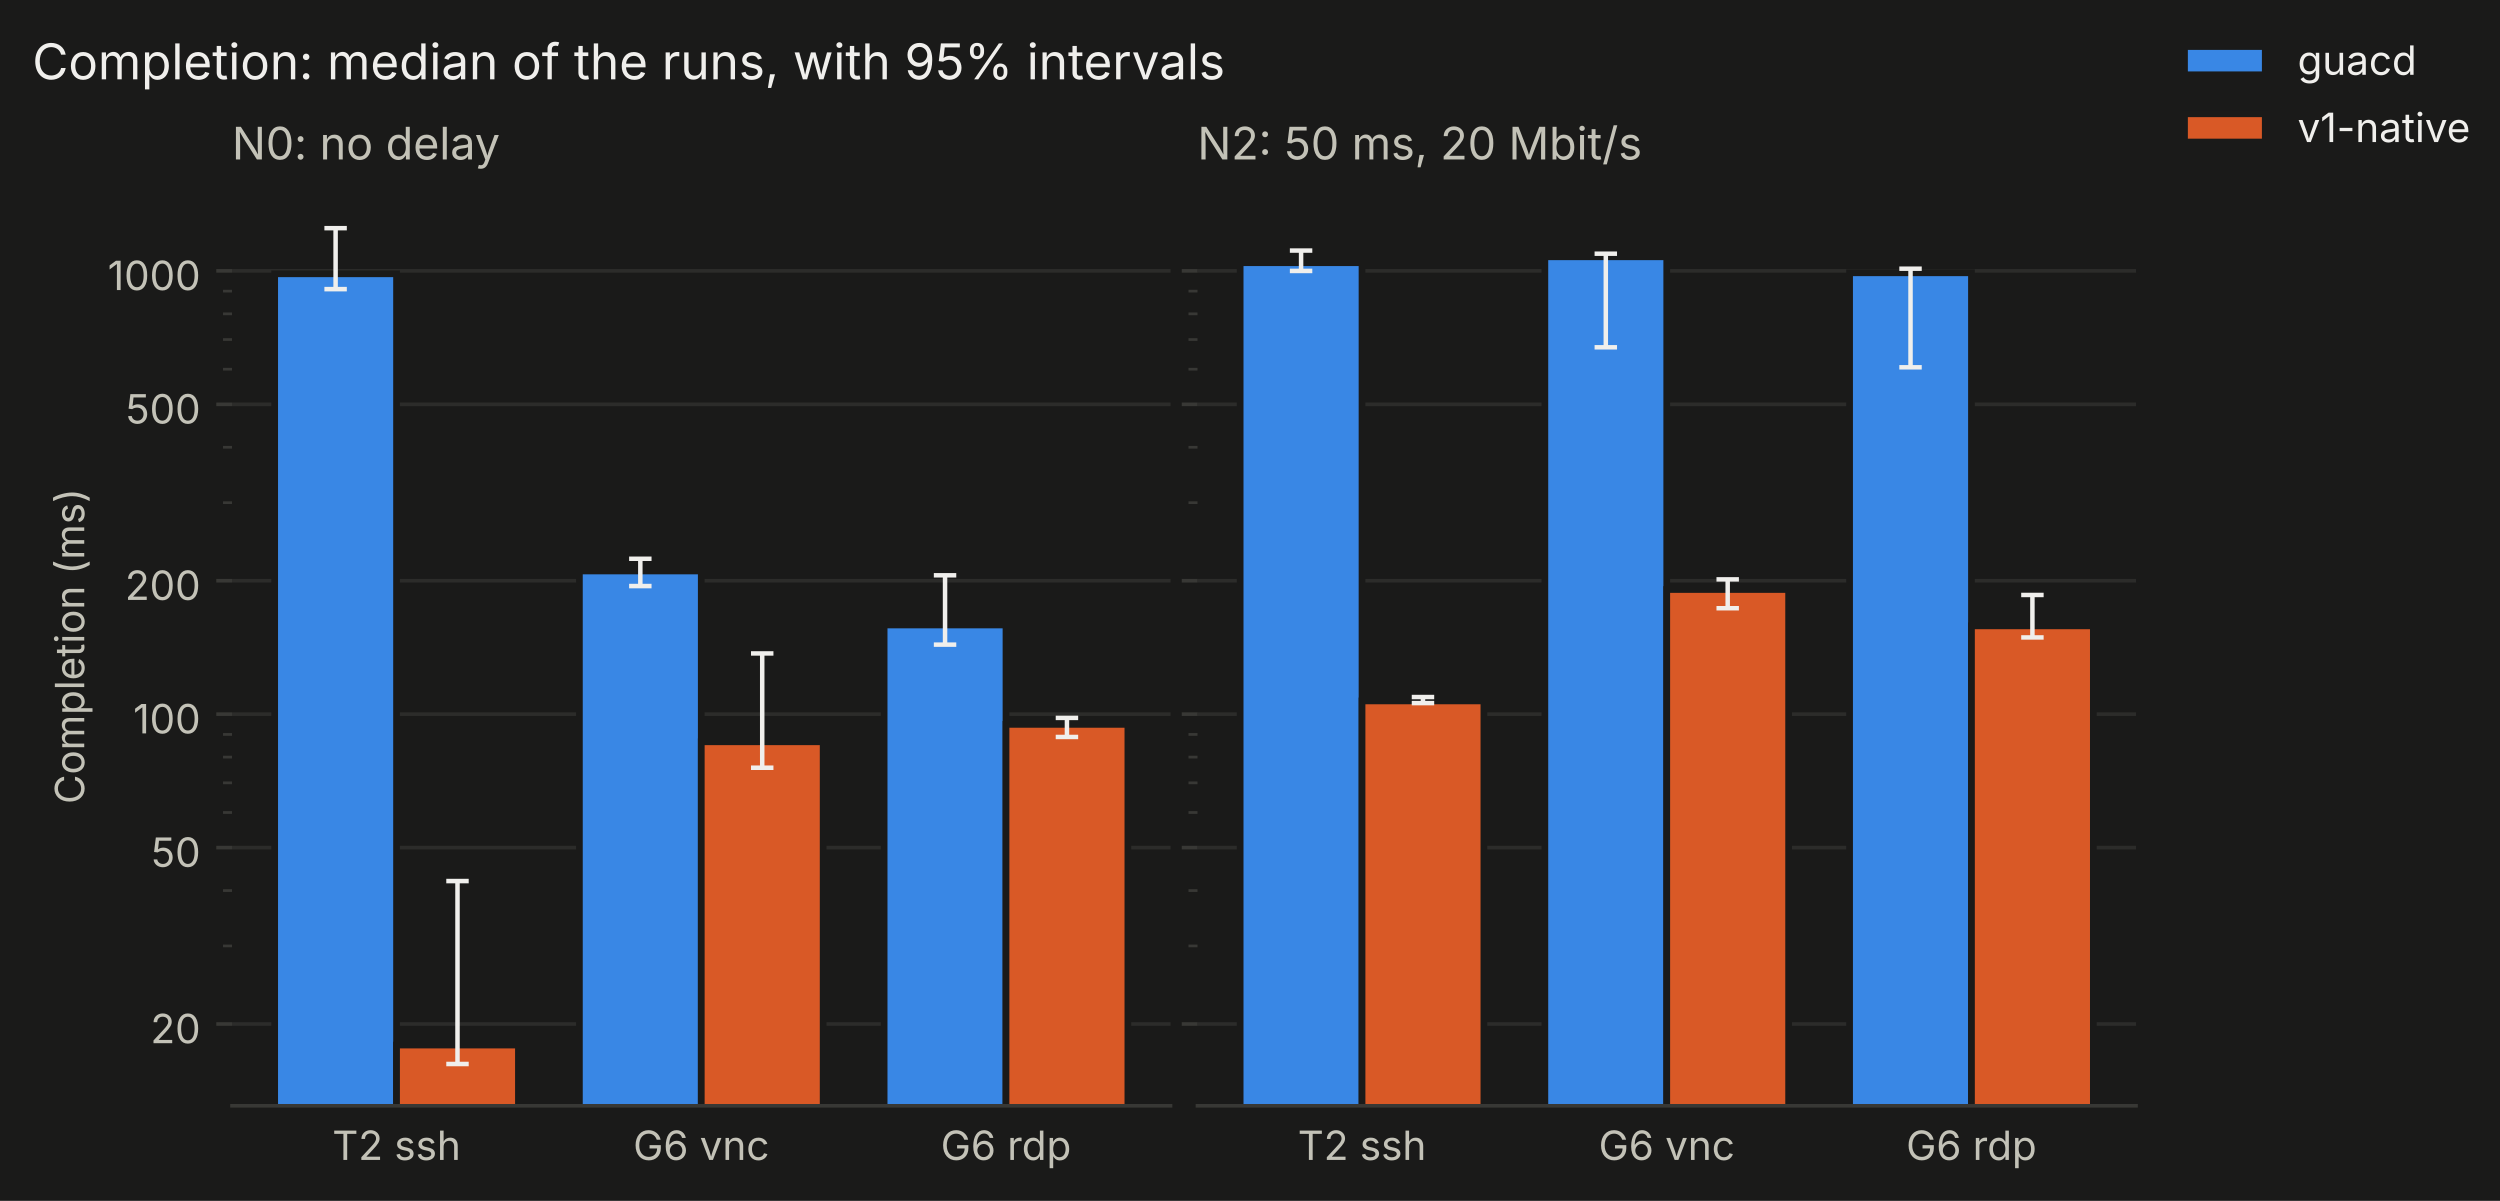
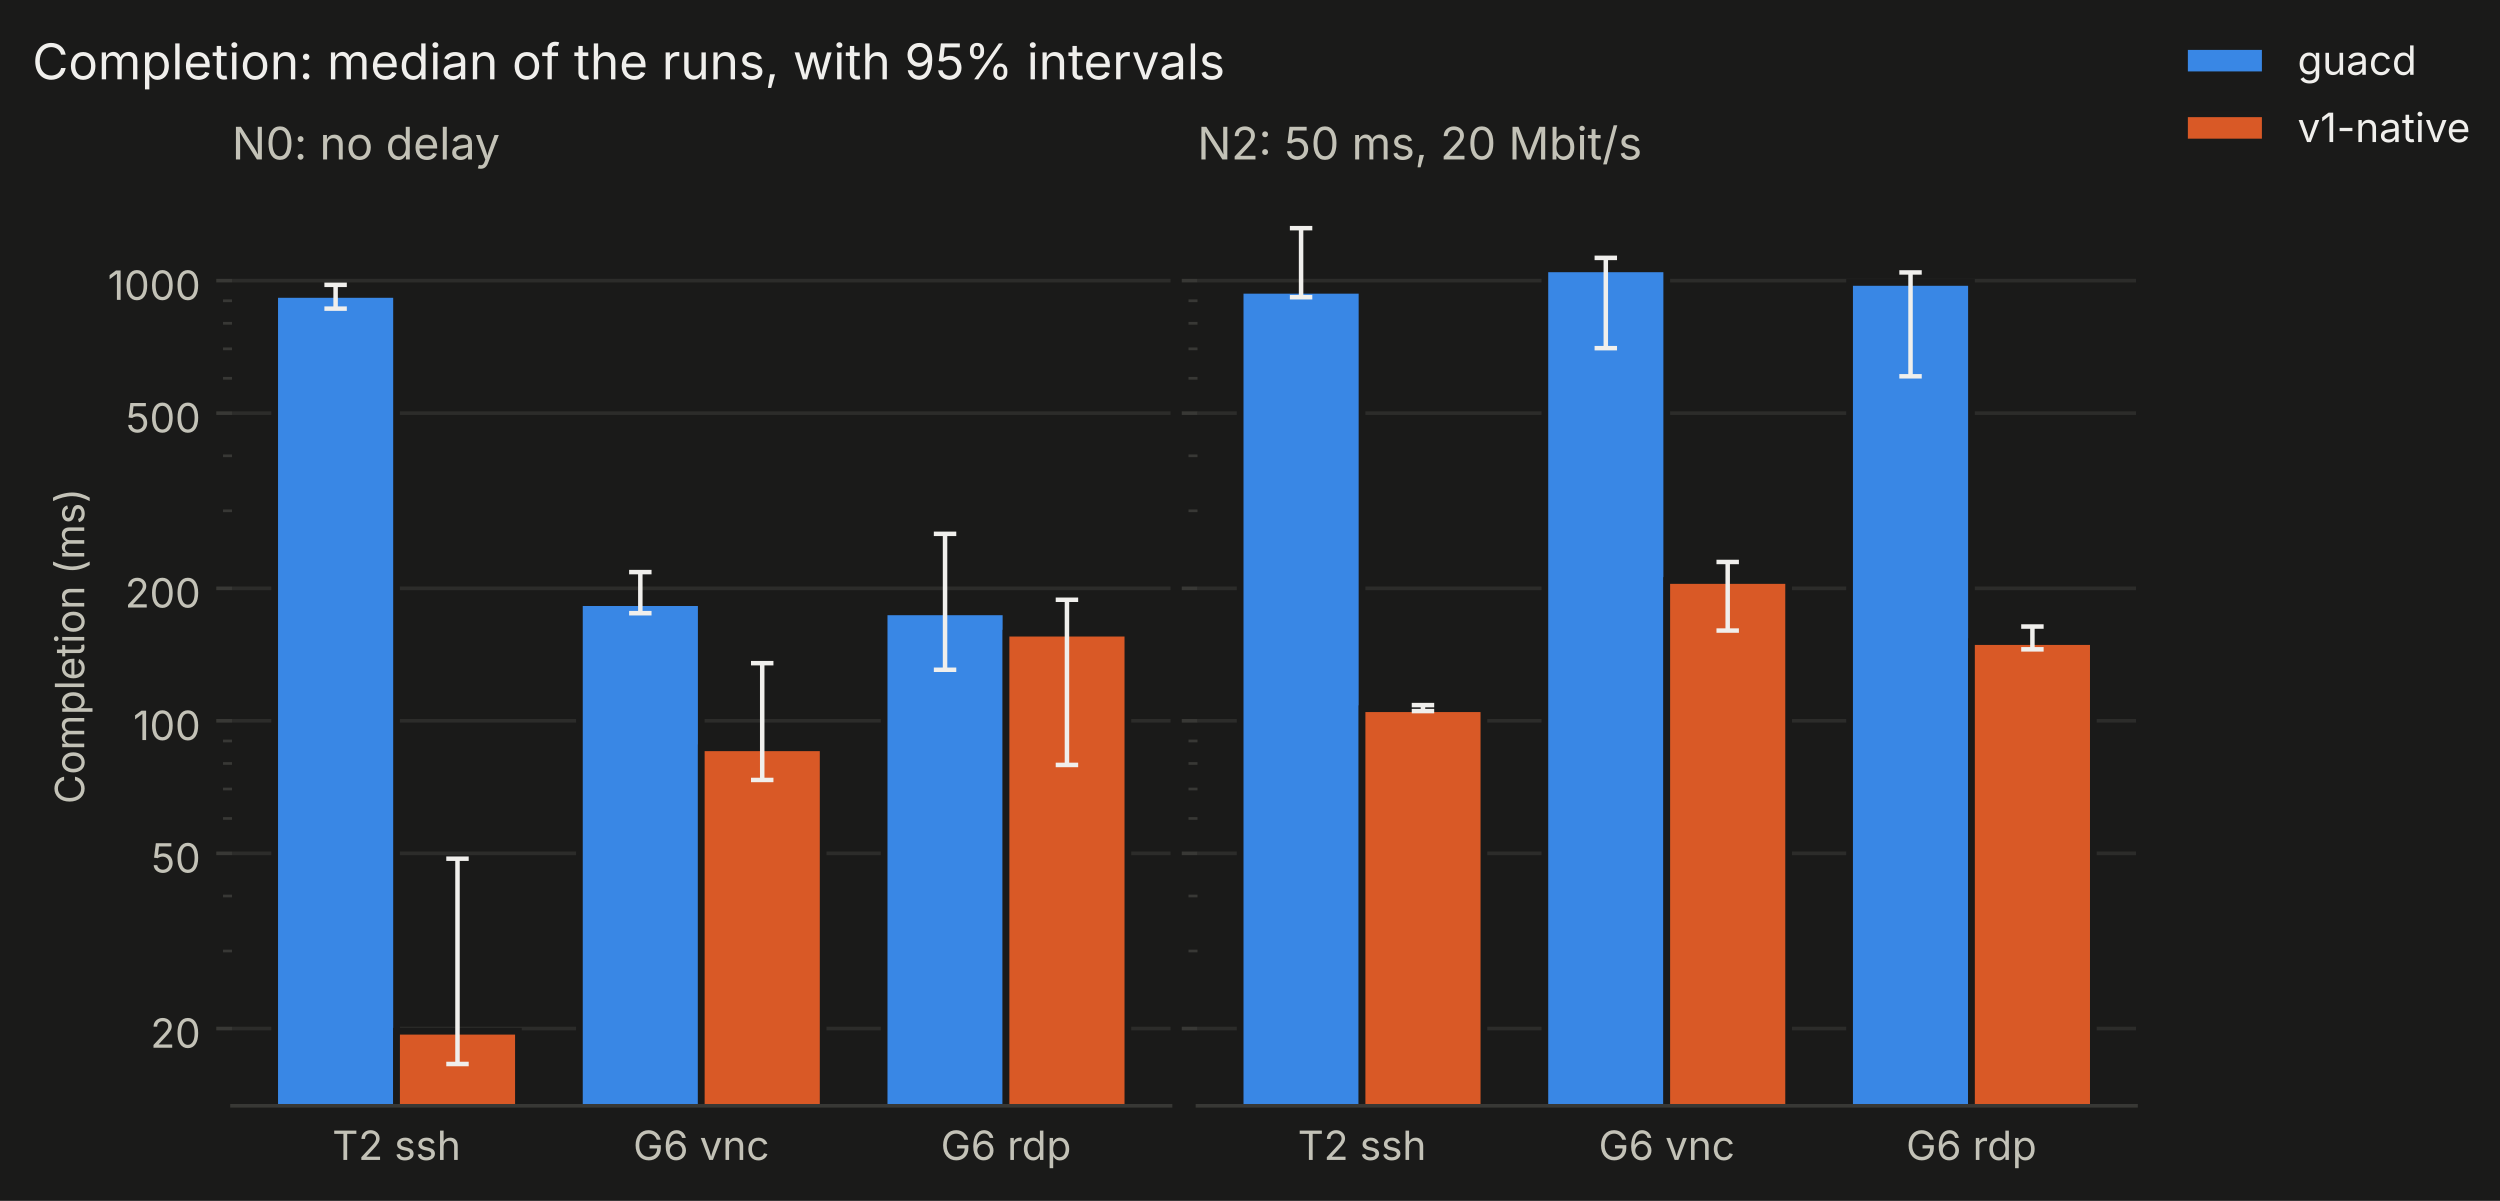
<svg xmlns="http://www.w3.org/2000/svg" xmlns:xlink="http://www.w3.org/1999/xlink" width="557.1pt" height="267.6pt" viewBox="0 0 557.1 267.6" version="1.1">
  <defs>
    <style type="text/css">*{stroke-linejoin: round; stroke-linecap: butt}</style>
  </defs>
  <g id="figure_1">
    <g id="patch_1">
      <path d="M 0 267.6  L 557.1 267.6  L 557.1 0  L 0 0  z " style="fill: #1a1a19" />
    </g>
    <g id="axes_1">
      <g id="patch_2">
        <path d="M 51.699 246.415  L 260.845 246.415  L 260.845 41.535  L 51.699 41.535  z " style="fill: #1a1a19" />
      </g>
      <g id="matplotlib.axis_1">
        <g id="xtick_1">
          <g id="line2d_1" />
          <g id="text_1">
            <text style="font-size: 9px; font-family: 'Inter', 'Helvetica Neue', 'Arial', 'DejaVu Sans', sans-serif; text-anchor: middle; fill: #c3c2b7" x="88.367" y="258.483" transform="rotate(-0 88.3674 258.4825)">T2 ssh</text>
          </g>
        </g>
        <g id="xtick_2">
          <g id="line2d_2" />
          <g id="text_2">
            <text style="font-size: 9px; font-family: 'Inter', 'Helvetica Neue', 'Arial', 'DejaVu Sans', sans-serif; text-anchor: middle; fill: #c3c2b7" x="156.272" y="258.483" transform="rotate(-0 156.2719 258.4825)">G6 vnc</text>
          </g>
        </g>
        <g id="xtick_3">
          <g id="line2d_3" />
          <g id="text_3">
            <text style="font-size: 9px; font-family: 'Inter', 'Helvetica Neue', 'Arial', 'DejaVu Sans', sans-serif; text-anchor: middle; fill: #c3c2b7" x="224.176" y="258.483" transform="rotate(-0 224.1763 258.4825)">G6 rdp</text>
          </g>
        </g>
      </g>
      <g id="matplotlib.axis_2">
        <g id="ytick_1">
          <g id="line2d_4">
-             <path d="M 51.699 228.189  L 260.845 228.189  " clip-path="url(#pcc2c694334)" style="fill: none; stroke: #2c2c2a; stroke-width: 0.8; stroke-linecap: square" />
+             <path d="M 51.699 229.192  L 260.845 229.192  " clip-path="url(#pcc2c694334)" style="fill: none; stroke: #2c2c2a; stroke-width: 0.8; stroke-linecap: square" />
          </g>
          <g id="line2d_5">
            <defs>
              <path id="mb82513c210" d="M 0 0  L -3.5 0  " style="stroke: #383835; stroke-width: 0.8" />
            </defs>
            <g>
-               <use xlink:href="#mb82513c210" x="51.699" y="228.189" style="fill: #383835; stroke: #383835; stroke-width: 0.8" />
+               <use xlink:href="#mb82513c210" x="51.699" y="229.192" style="fill: #383835; stroke: #383835; stroke-width: 0.8" />
            </g>
          </g>
          <g id="text_4">
-             <text style="font-size: 9px; font-family: 'Inter', 'Helvetica Neue', 'Arial', 'DejaVu Sans', sans-serif; text-anchor: end; fill: #c3c2b7" x="44.699" y="232.473" transform="rotate(-0 44.69899 232.4726)">20</text>
+             <text style="font-size: 9px; font-family: 'Inter', 'Helvetica Neue', 'Arial', 'DejaVu Sans', sans-serif; text-anchor: end; fill: #c3c2b7" x="44.699" y="233.476" transform="rotate(-0 44.69899 233.4762)">20</text>
          </g>
        </g>
        <g id="ytick_2">
          <g id="line2d_6">
-             <path d="M 51.699 188.879  L 260.845 188.879  " clip-path="url(#pcc2c694334)" style="fill: none; stroke: #2c2c2a; stroke-width: 0.8; stroke-linecap: square" />
+             <path d="M 51.699 190.157  L 260.845 190.157  " clip-path="url(#pcc2c694334)" style="fill: none; stroke: #2c2c2a; stroke-width: 0.8; stroke-linecap: square" />
          </g>
          <g id="line2d_7">
            <g>
-               <use xlink:href="#mb82513c210" x="51.699" y="188.879" style="fill: #383835; stroke: #383835; stroke-width: 0.8" />
+               <use xlink:href="#mb82513c210" x="51.699" y="190.157" style="fill: #383835; stroke: #383835; stroke-width: 0.8" />
            </g>
          </g>
          <g id="text_5">
-             <text style="font-size: 9px; font-family: 'Inter', 'Helvetica Neue', 'Arial', 'DejaVu Sans', sans-serif; text-anchor: end; fill: #c3c2b7" x="44.699" y="193.163" transform="rotate(-0 44.69899 193.1628)">50</text>
+             <text style="font-size: 9px; font-family: 'Inter', 'Helvetica Neue', 'Arial', 'DejaVu Sans', sans-serif; text-anchor: end; fill: #c3c2b7" x="44.699" y="194.441" transform="rotate(-0 44.69899 194.4413)">50</text>
          </g>
        </g>
        <g id="ytick_3">
          <g id="line2d_8">
-             <path d="M 51.699 159.142  L 260.845 159.142  " clip-path="url(#pcc2c694334)" style="fill: none; stroke: #2c2c2a; stroke-width: 0.8; stroke-linecap: square" />
+             <path d="M 51.699 160.629  L 260.845 160.629  " clip-path="url(#pcc2c694334)" style="fill: none; stroke: #2c2c2a; stroke-width: 0.8; stroke-linecap: square" />
          </g>
          <g id="line2d_9">
            <g>
-               <use xlink:href="#mb82513c210" x="51.699" y="159.142" style="fill: #383835; stroke: #383835; stroke-width: 0.8" />
+               <use xlink:href="#mb82513c210" x="51.699" y="160.629" style="fill: #383835; stroke: #383835; stroke-width: 0.8" />
            </g>
          </g>
          <g id="text_6">
-             <text style="font-size: 9px; font-family: 'Inter', 'Helvetica Neue', 'Arial', 'DejaVu Sans', sans-serif; text-anchor: end; fill: #c3c2b7" x="44.699" y="163.426" transform="rotate(-0 44.69899 163.4261)">100</text>
+             <text style="font-size: 9px; font-family: 'Inter', 'Helvetica Neue', 'Arial', 'DejaVu Sans', sans-serif; text-anchor: end; fill: #c3c2b7" x="44.699" y="164.913" transform="rotate(-0 44.69899 164.9125)">100</text>
          </g>
        </g>
        <g id="ytick_4">
          <g id="line2d_10">
-             <path d="M 51.699 129.405  L 260.845 129.405  " clip-path="url(#pcc2c694334)" style="fill: none; stroke: #2c2c2a; stroke-width: 0.8; stroke-linecap: square" />
+             <path d="M 51.699 131.1  L 260.845 131.1  " clip-path="url(#pcc2c694334)" style="fill: none; stroke: #2c2c2a; stroke-width: 0.8; stroke-linecap: square" />
          </g>
          <g id="line2d_11">
            <g>
-               <use xlink:href="#mb82513c210" x="51.699" y="129.405" style="fill: #383835; stroke: #383835; stroke-width: 0.8" />
+               <use xlink:href="#mb82513c210" x="51.699" y="131.1" style="fill: #383835; stroke: #383835; stroke-width: 0.8" />
            </g>
          </g>
          <g id="text_7">
-             <text style="font-size: 9px; font-family: 'Inter', 'Helvetica Neue', 'Arial', 'DejaVu Sans', sans-serif; text-anchor: end; fill: #c3c2b7" x="44.699" y="133.689" transform="rotate(-0 44.69899 133.6893)">200</text>
+             <text style="font-size: 9px; font-family: 'Inter', 'Helvetica Neue', 'Arial', 'DejaVu Sans', sans-serif; text-anchor: end; fill: #c3c2b7" x="44.699" y="135.384" transform="rotate(-0 44.69899 135.3838)">200</text>
          </g>
        </g>
        <g id="ytick_5">
          <g id="line2d_12">
-             <path d="M 51.699 90.096  L 260.845 90.096  " clip-path="url(#pcc2c694334)" style="fill: none; stroke: #2c2c2a; stroke-width: 0.8; stroke-linecap: square" />
+             <path d="M 51.699 92.065  L 260.845 92.065  " clip-path="url(#pcc2c694334)" style="fill: none; stroke: #2c2c2a; stroke-width: 0.8; stroke-linecap: square" />
          </g>
          <g id="line2d_13">
            <g>
-               <use xlink:href="#mb82513c210" x="51.699" y="90.096" style="fill: #383835; stroke: #383835; stroke-width: 0.8" />
+               <use xlink:href="#mb82513c210" x="51.699" y="92.065" style="fill: #383835; stroke: #383835; stroke-width: 0.8" />
            </g>
          </g>
          <g id="text_8">
-             <text style="font-size: 9px; font-family: 'Inter', 'Helvetica Neue', 'Arial', 'DejaVu Sans', sans-serif; text-anchor: end; fill: #c3c2b7" x="44.699" y="94.38" transform="rotate(-0 44.69899 94.37954)">500</text>
+             <text style="font-size: 9px; font-family: 'Inter', 'Helvetica Neue', 'Arial', 'DejaVu Sans', sans-serif; text-anchor: end; fill: #c3c2b7" x="44.699" y="96.349" transform="rotate(-0 44.69899 96.34884)">500</text>
          </g>
        </g>
        <g id="ytick_6">
          <g id="line2d_14">
-             <path d="M 51.699 60.359  L 260.845 60.359  " clip-path="url(#pcc2c694334)" style="fill: none; stroke: #2c2c2a; stroke-width: 0.8; stroke-linecap: square" />
+             <path d="M 51.699 62.536  L 260.845 62.536  " clip-path="url(#pcc2c694334)" style="fill: none; stroke: #2c2c2a; stroke-width: 0.8; stroke-linecap: square" />
          </g>
          <g id="line2d_15">
            <g>
-               <use xlink:href="#mb82513c210" x="51.699" y="60.359" style="fill: #383835; stroke: #383835; stroke-width: 0.8" />
+               <use xlink:href="#mb82513c210" x="51.699" y="62.536" style="fill: #383835; stroke: #383835; stroke-width: 0.8" />
            </g>
          </g>
          <g id="text_9">
-             <text style="font-size: 9px; font-family: 'Inter', 'Helvetica Neue', 'Arial', 'DejaVu Sans', sans-serif; text-anchor: end; fill: #c3c2b7" x="44.699" y="64.643" transform="rotate(-0 44.69899 64.64281)">1000</text>
+             <text style="font-size: 9px; font-family: 'Inter', 'Helvetica Neue', 'Arial', 'DejaVu Sans', sans-serif; text-anchor: end; fill: #c3c2b7" x="44.699" y="66.82" transform="rotate(-0 44.69899 66.82007)">1000</text>
          </g>
        </g>
        <g id="ytick_7">
          <g id="line2d_16">
            <defs>
              <path id="m2cc0cc6523" d="M 0 0  L -2 0  " style="stroke: #383835; stroke-width: 0.6" />
            </defs>
            <g>
-               <use xlink:href="#m2cc0cc6523" x="51.699" y="210.794" style="fill: #383835; stroke: #383835; stroke-width: 0.6" />
+               <use xlink:href="#m2cc0cc6523" x="51.699" y="211.919" style="fill: #383835; stroke: #383835; stroke-width: 0.6" />
            </g>
          </g>
        </g>
        <g id="ytick_8">
          <g id="line2d_17">
            <g>
-               <use xlink:href="#m2cc0cc6523" x="51.699" y="198.452" style="fill: #383835; stroke: #383835; stroke-width: 0.6" />
+               <use xlink:href="#m2cc0cc6523" x="51.699" y="199.663" style="fill: #383835; stroke: #383835; stroke-width: 0.6" />
            </g>
          </g>
        </g>
        <g id="ytick_9">
          <g id="line2d_18">
            <g>
-               <use xlink:href="#m2cc0cc6523" x="51.699" y="181.057" style="fill: #383835; stroke: #383835; stroke-width: 0.6" />
+               <use xlink:href="#m2cc0cc6523" x="51.699" y="182.39" style="fill: #383835; stroke: #383835; stroke-width: 0.6" />
            </g>
          </g>
        </g>
        <g id="ytick_10">
          <g id="line2d_19">
            <g>
-               <use xlink:href="#m2cc0cc6523" x="51.699" y="174.444" style="fill: #383835; stroke: #383835; stroke-width: 0.6" />
+               <use xlink:href="#m2cc0cc6523" x="51.699" y="175.823" style="fill: #383835; stroke: #383835; stroke-width: 0.6" />
            </g>
          </g>
        </g>
        <g id="ytick_11">
          <g id="line2d_20">
            <g>
-               <use xlink:href="#m2cc0cc6523" x="51.699" y="168.715" style="fill: #383835; stroke: #383835; stroke-width: 0.6" />
+               <use xlink:href="#m2cc0cc6523" x="51.699" y="170.135" style="fill: #383835; stroke: #383835; stroke-width: 0.6" />
            </g>
          </g>
        </g>
        <g id="ytick_12">
          <g id="line2d_21">
            <g>
-               <use xlink:href="#m2cc0cc6523" x="51.699" y="163.662" style="fill: #383835; stroke: #383835; stroke-width: 0.6" />
+               <use xlink:href="#m2cc0cc6523" x="51.699" y="165.117" style="fill: #383835; stroke: #383835; stroke-width: 0.6" />
            </g>
          </g>
        </g>
        <g id="ytick_13">
          <g id="line2d_22">
            <g>
-               <use xlink:href="#m2cc0cc6523" x="51.699" y="112.01" style="fill: #383835; stroke: #383835; stroke-width: 0.6" />
+               <use xlink:href="#m2cc0cc6523" x="51.699" y="113.827" style="fill: #383835; stroke: #383835; stroke-width: 0.6" />
            </g>
          </g>
        </g>
        <g id="ytick_14">
          <g id="line2d_23">
            <g>
-               <use xlink:href="#m2cc0cc6523" x="51.699" y="99.669" style="fill: #383835; stroke: #383835; stroke-width: 0.6" />
+               <use xlink:href="#m2cc0cc6523" x="51.699" y="101.571" style="fill: #383835; stroke: #383835; stroke-width: 0.6" />
            </g>
          </g>
        </g>
        <g id="ytick_15">
          <g id="line2d_24">
            <g>
-               <use xlink:href="#m2cc0cc6523" x="51.699" y="82.274" style="fill: #383835; stroke: #383835; stroke-width: 0.6" />
+               <use xlink:href="#m2cc0cc6523" x="51.699" y="84.298" style="fill: #383835; stroke: #383835; stroke-width: 0.6" />
            </g>
          </g>
        </g>
        <g id="ytick_16">
          <g id="line2d_25">
            <g>
-               <use xlink:href="#m2cc0cc6523" x="51.699" y="75.661" style="fill: #383835; stroke: #383835; stroke-width: 0.6" />
+               <use xlink:href="#m2cc0cc6523" x="51.699" y="77.731" style="fill: #383835; stroke: #383835; stroke-width: 0.6" />
            </g>
          </g>
        </g>
        <g id="ytick_17">
          <g id="line2d_26">
            <g>
-               <use xlink:href="#m2cc0cc6523" x="51.699" y="69.932" style="fill: #383835; stroke: #383835; stroke-width: 0.6" />
+               <use xlink:href="#m2cc0cc6523" x="51.699" y="72.042" style="fill: #383835; stroke: #383835; stroke-width: 0.6" />
            </g>
          </g>
        </g>
        <g id="ytick_18">
          <g id="line2d_27">
            <g>
-               <use xlink:href="#m2cc0cc6523" x="51.699" y="64.879" style="fill: #383835; stroke: #383835; stroke-width: 0.6" />
+               <use xlink:href="#m2cc0cc6523" x="51.699" y="67.025" style="fill: #383835; stroke: #383835; stroke-width: 0.6" />
            </g>
          </g>
        </g>
        <g id="text_10">
          <text style="font-size: 9px; font-family: 'Inter', 'Helvetica Neue', 'Arial', 'DejaVu Sans', sans-serif; text-anchor: middle; fill: #c3c2b7" x="18.768" y="143.975" transform="rotate(-90 18.76824 143.975)">Completion (ms)</text>
        </g>
      </g>
      <g id="patch_3">
-         <path d="M 61.206 99139.973  L 88.367 99139.973  L 88.367 61.004  L 61.206 61.004  z " clip-path="url(#pcc2c694334)" style="fill: #3987e5; stroke: #1a1a19; stroke-width: 1.5; stroke-linejoin: miter" />
+         <path d="M 61.206 98449.28  L 88.367 98449.28  L 88.367 65.61  L 61.206 65.61  z " clip-path="url(#pcc2c694334)" style="fill: #3987e5; stroke: #1a1a19; stroke-width: 1.5; stroke-linejoin: miter" />
      </g>
      <g id="patch_4">
-         <path d="M 129.11 99139.973  L 156.272 99139.973  L 156.272 127.24  L 129.11 127.24  z " clip-path="url(#pcc2c694334)" style="fill: #3987e5; stroke: #1a1a19; stroke-width: 1.5; stroke-linejoin: miter" />
+         <path d="M 129.11 98449.28  L 156.272 98449.28  L 156.272 134.294  L 129.11 134.294  z " clip-path="url(#pcc2c694334)" style="fill: #3987e5; stroke: #1a1a19; stroke-width: 1.5; stroke-linejoin: miter" />
      </g>
      <g id="patch_5">
-         <path d="M 197.015 99139.973  L 224.176 99139.973  L 224.176 139.267  L 197.015 139.267  z " clip-path="url(#pcc2c694334)" style="fill: #3987e5; stroke: #1a1a19; stroke-width: 1.5; stroke-linejoin: miter" />
+         <path d="M 197.015 98449.28  L 224.176 98449.28  L 224.176 136.342  L 197.015 136.342  z " clip-path="url(#pcc2c694334)" style="fill: #3987e5; stroke: #1a1a19; stroke-width: 1.5; stroke-linejoin: miter" />
      </g>
      <g id="patch_6">
-         <path d="M 88.367 99139.973  L 115.529 99139.973  L 115.529 232.87  L 88.367 232.87  z " clip-path="url(#pcc2c694334)" style="fill: #d95926; stroke: #1a1a19; stroke-width: 1.5; stroke-linejoin: miter" />
+         <path d="M 88.367 98449.28  L 115.529 98449.28  L 115.529 229.803  L 88.367 229.803  z " clip-path="url(#pcc2c694334)" style="fill: #d95926; stroke: #1a1a19; stroke-width: 1.5; stroke-linejoin: miter" />
      </g>
      <g id="patch_7">
-         <path d="M 156.272 99139.973  L 183.434 99139.973  L 183.434 165.295  L 156.272 165.295  z " clip-path="url(#pcc2c694334)" style="fill: #d95926; stroke: #1a1a19; stroke-width: 1.5; stroke-linejoin: miter" />
+         <path d="M 156.272 98449.28  L 183.434 98449.28  L 183.434 166.636  L 156.272 166.636  z " clip-path="url(#pcc2c694334)" style="fill: #d95926; stroke: #1a1a19; stroke-width: 1.5; stroke-linejoin: miter" />
      </g>
      <g id="patch_8">
-         <path d="M 224.176 99139.973  L 251.338 99139.973  L 251.338 161.421  L 224.176 161.421  z " clip-path="url(#pcc2c694334)" style="fill: #d95926; stroke: #1a1a19; stroke-width: 1.5; stroke-linejoin: miter" />
+         <path d="M 224.176 98449.28  L 251.338 98449.28  L 251.338 141.098  L 224.176 141.098  z " clip-path="url(#pcc2c694334)" style="fill: #d95926; stroke: #1a1a19; stroke-width: 1.5; stroke-linejoin: miter" />
      </g>
      <g id="LineCollection_1">
-         <path d="M 74.787 64.432  L 74.787 50.848  " clip-path="url(#pcc2c694334)" style="fill: none; stroke: #f0efec" />
-         <path d="M 142.691 130.6  L 142.691 124.52  " clip-path="url(#pcc2c694334)" style="fill: none; stroke: #f0efec" />
-         <path d="M 210.595 143.646  L 210.595 128.205  " clip-path="url(#pcc2c694334)" style="fill: none; stroke: #f0efec" />
+         <path d="M 74.787 68.778  L 74.787 63.472  " clip-path="url(#pcc2c694334)" style="fill: none; stroke: #f0efec" />
+         <path d="M 142.691 136.646  L 142.691 127.487  " clip-path="url(#pcc2c694334)" style="fill: none; stroke: #f0efec" />
+         <path d="M 210.595 149.246  L 210.595 118.955  " clip-path="url(#pcc2c694334)" style="fill: none; stroke: #f0efec" />
      </g>
      <g id="line2d_28">
        <defs>
          <path id="mac22d4be6f" d="M 2.5 0  L -2.5 -0  " style="stroke: #f0efec" />
        </defs>
        <g clip-path="url(#pcc2c694334)">
-           <use xlink:href="#mac22d4be6f" x="74.787" y="64.432" style="fill: #1f77b4; stroke: #f0efec" />
-           <use xlink:href="#mac22d4be6f" x="142.691" y="130.6" style="fill: #1f77b4; stroke: #f0efec" />
-           <use xlink:href="#mac22d4be6f" x="210.595" y="143.646" style="fill: #1f77b4; stroke: #f0efec" />
+           <use xlink:href="#mac22d4be6f" x="74.787" y="68.778" style="fill: #1f77b4; stroke: #f0efec" />
+           <use xlink:href="#mac22d4be6f" x="142.691" y="136.646" style="fill: #1f77b4; stroke: #f0efec" />
+           <use xlink:href="#mac22d4be6f" x="210.595" y="149.246" style="fill: #1f77b4; stroke: #f0efec" />
        </g>
      </g>
      <g id="line2d_29">
        <g clip-path="url(#pcc2c694334)">
-           <use xlink:href="#mac22d4be6f" x="74.787" y="50.848" style="fill: #1f77b4; stroke: #f0efec" />
-           <use xlink:href="#mac22d4be6f" x="142.691" y="124.52" style="fill: #1f77b4; stroke: #f0efec" />
-           <use xlink:href="#mac22d4be6f" x="210.595" y="128.205" style="fill: #1f77b4; stroke: #f0efec" />
+           <use xlink:href="#mac22d4be6f" x="74.787" y="63.472" style="fill: #1f77b4; stroke: #f0efec" />
+           <use xlink:href="#mac22d4be6f" x="142.691" y="127.487" style="fill: #1f77b4; stroke: #f0efec" />
+           <use xlink:href="#mac22d4be6f" x="210.595" y="118.955" style="fill: #1f77b4; stroke: #f0efec" />
        </g>
      </g>
      <g id="LineCollection_2">
-         <path d="M 101.948 237.102  L 101.948 196.339  " clip-path="url(#pcc2c694334)" style="fill: none; stroke: #f0efec" />
-         <path d="M 169.853 171.081  L 169.853 145.616  " clip-path="url(#pcc2c694334)" style="fill: none; stroke: #f0efec" />
-         <path d="M 237.757 164.225  L 237.757 159.981  " clip-path="url(#pcc2c694334)" style="fill: none; stroke: #f0efec" />
+         <path d="M 101.948 237.102  L 101.948 191.353  " clip-path="url(#pcc2c694334)" style="fill: none; stroke: #f0efec" />
+         <path d="M 169.853 173.809  L 169.853 147.777  " clip-path="url(#pcc2c694334)" style="fill: none; stroke: #f0efec" />
+         <path d="M 237.757 170.459  L 237.757 133.648  " clip-path="url(#pcc2c694334)" style="fill: none; stroke: #f0efec" />
      </g>
      <g id="line2d_30">
        <g clip-path="url(#pcc2c694334)">
          <use xlink:href="#mac22d4be6f" x="101.948" y="237.102" style="fill: #1f77b4; stroke: #f0efec" />
-           <use xlink:href="#mac22d4be6f" x="169.853" y="171.081" style="fill: #1f77b4; stroke: #f0efec" />
-           <use xlink:href="#mac22d4be6f" x="237.757" y="164.225" style="fill: #1f77b4; stroke: #f0efec" />
+           <use xlink:href="#mac22d4be6f" x="169.853" y="173.809" style="fill: #1f77b4; stroke: #f0efec" />
+           <use xlink:href="#mac22d4be6f" x="237.757" y="170.459" style="fill: #1f77b4; stroke: #f0efec" />
        </g>
      </g>
      <g id="line2d_31">
        <g clip-path="url(#pcc2c694334)">
-           <use xlink:href="#mac22d4be6f" x="101.948" y="196.339" style="fill: #1f77b4; stroke: #f0efec" />
-           <use xlink:href="#mac22d4be6f" x="169.853" y="145.616" style="fill: #1f77b4; stroke: #f0efec" />
-           <use xlink:href="#mac22d4be6f" x="237.757" y="159.981" style="fill: #1f77b4; stroke: #f0efec" />
+           <use xlink:href="#mac22d4be6f" x="101.948" y="191.353" style="fill: #1f77b4; stroke: #f0efec" />
+           <use xlink:href="#mac22d4be6f" x="169.853" y="147.777" style="fill: #1f77b4; stroke: #f0efec" />
+           <use xlink:href="#mac22d4be6f" x="237.757" y="133.648" style="fill: #1f77b4; stroke: #f0efec" />
        </g>
      </g>
      <g id="patch_9">
        <path d="M 51.699 246.415  L 260.845 246.415  " style="fill: none; stroke: #383835; stroke-width: 0.8; stroke-linejoin: miter; stroke-linecap: square" />
      </g>
      <g id="text_11">
        <text style="font-size: 10px; font-family: 'Inter', 'Helvetica Neue', 'Arial', 'DejaVu Sans', sans-serif; text-anchor: start; fill: #c3c2b7" x="51.699" y="35.535" transform="rotate(-0 51.69899 35.53548)">N0: no delay</text>
      </g>
    </g>
    <g id="axes_2">
      <g id="patch_10">
        <path d="M 266.845 246.415  L 475.991 246.415  L 475.991 41.535  L 266.845 41.535  z " style="fill: #1a1a19" />
      </g>
      <g id="matplotlib.axis_3">
        <g id="xtick_4">
          <g id="line2d_32" />
          <g id="text_12">
            <text style="font-size: 9px; font-family: 'Inter', 'Helvetica Neue', 'Arial', 'DejaVu Sans', sans-serif; text-anchor: middle; fill: #c3c2b7" x="303.514" y="258.483" transform="rotate(-0 303.5136 258.4825)">T2 ssh</text>
          </g>
        </g>
        <g id="xtick_5">
          <g id="line2d_33" />
          <g id="text_13">
            <text style="font-size: 9px; font-family: 'Inter', 'Helvetica Neue', 'Arial', 'DejaVu Sans', sans-serif; text-anchor: middle; fill: #c3c2b7" x="371.418" y="258.483" transform="rotate(-0 371.4181 258.4825)">G6 vnc</text>
          </g>
        </g>
        <g id="xtick_6">
          <g id="line2d_34" />
          <g id="text_14">
            <text style="font-size: 9px; font-family: 'Inter', 'Helvetica Neue', 'Arial', 'DejaVu Sans', sans-serif; text-anchor: middle; fill: #c3c2b7" x="439.323" y="258.483" transform="rotate(-0 439.3226 258.4825)">G6 rdp</text>
          </g>
        </g>
      </g>
      <g id="matplotlib.axis_4">
        <g id="ytick_19">
          <g id="line2d_35">
-             <path d="M 266.845 228.189  L 475.991 228.189  " clip-path="url(#p03a3fb633e)" style="fill: none; stroke: #2c2c2a; stroke-width: 0.8; stroke-linecap: square" />
+             <path d="M 266.845 229.192  L 475.991 229.192  " clip-path="url(#p03a3fb633e)" style="fill: none; stroke: #2c2c2a; stroke-width: 0.8; stroke-linecap: square" />
          </g>
          <g id="line2d_36">
            <g>
-               <use xlink:href="#mb82513c210" x="266.845" y="228.189" style="fill: #383835; stroke: #383835; stroke-width: 0.8" />
+               <use xlink:href="#mb82513c210" x="266.845" y="229.192" style="fill: #383835; stroke: #383835; stroke-width: 0.8" />
            </g>
          </g>
        </g>
        <g id="ytick_20">
          <g id="line2d_37">
-             <path d="M 266.845 188.879  L 475.991 188.879  " clip-path="url(#p03a3fb633e)" style="fill: none; stroke: #2c2c2a; stroke-width: 0.8; stroke-linecap: square" />
+             <path d="M 266.845 190.157  L 475.991 190.157  " clip-path="url(#p03a3fb633e)" style="fill: none; stroke: #2c2c2a; stroke-width: 0.8; stroke-linecap: square" />
          </g>
          <g id="line2d_38">
            <g>
-               <use xlink:href="#mb82513c210" x="266.845" y="188.879" style="fill: #383835; stroke: #383835; stroke-width: 0.8" />
+               <use xlink:href="#mb82513c210" x="266.845" y="190.157" style="fill: #383835; stroke: #383835; stroke-width: 0.8" />
            </g>
          </g>
        </g>
        <g id="ytick_21">
          <g id="line2d_39">
-             <path d="M 266.845 159.142  L 475.991 159.142  " clip-path="url(#p03a3fb633e)" style="fill: none; stroke: #2c2c2a; stroke-width: 0.8; stroke-linecap: square" />
+             <path d="M 266.845 160.629  L 475.991 160.629  " clip-path="url(#p03a3fb633e)" style="fill: none; stroke: #2c2c2a; stroke-width: 0.8; stroke-linecap: square" />
          </g>
          <g id="line2d_40">
            <g>
-               <use xlink:href="#mb82513c210" x="266.845" y="159.142" style="fill: #383835; stroke: #383835; stroke-width: 0.8" />
+               <use xlink:href="#mb82513c210" x="266.845" y="160.629" style="fill: #383835; stroke: #383835; stroke-width: 0.8" />
            </g>
          </g>
        </g>
        <g id="ytick_22">
          <g id="line2d_41">
-             <path d="M 266.845 129.405  L 475.991 129.405  " clip-path="url(#p03a3fb633e)" style="fill: none; stroke: #2c2c2a; stroke-width: 0.8; stroke-linecap: square" />
+             <path d="M 266.845 131.1  L 475.991 131.1  " clip-path="url(#p03a3fb633e)" style="fill: none; stroke: #2c2c2a; stroke-width: 0.8; stroke-linecap: square" />
          </g>
          <g id="line2d_42">
            <g>
-               <use xlink:href="#mb82513c210" x="266.845" y="129.405" style="fill: #383835; stroke: #383835; stroke-width: 0.8" />
+               <use xlink:href="#mb82513c210" x="266.845" y="131.1" style="fill: #383835; stroke: #383835; stroke-width: 0.8" />
            </g>
          </g>
        </g>
        <g id="ytick_23">
          <g id="line2d_43">
-             <path d="M 266.845 90.096  L 475.991 90.096  " clip-path="url(#p03a3fb633e)" style="fill: none; stroke: #2c2c2a; stroke-width: 0.8; stroke-linecap: square" />
+             <path d="M 266.845 92.065  L 475.991 92.065  " clip-path="url(#p03a3fb633e)" style="fill: none; stroke: #2c2c2a; stroke-width: 0.8; stroke-linecap: square" />
          </g>
          <g id="line2d_44">
            <g>
-               <use xlink:href="#mb82513c210" x="266.845" y="90.096" style="fill: #383835; stroke: #383835; stroke-width: 0.8" />
+               <use xlink:href="#mb82513c210" x="266.845" y="92.065" style="fill: #383835; stroke: #383835; stroke-width: 0.8" />
            </g>
          </g>
        </g>
        <g id="ytick_24">
          <g id="line2d_45">
-             <path d="M 266.845 60.359  L 475.991 60.359  " clip-path="url(#p03a3fb633e)" style="fill: none; stroke: #2c2c2a; stroke-width: 0.8; stroke-linecap: square" />
+             <path d="M 266.845 62.536  L 475.991 62.536  " clip-path="url(#p03a3fb633e)" style="fill: none; stroke: #2c2c2a; stroke-width: 0.8; stroke-linecap: square" />
          </g>
          <g id="line2d_46">
            <g>
-               <use xlink:href="#mb82513c210" x="266.845" y="60.359" style="fill: #383835; stroke: #383835; stroke-width: 0.8" />
+               <use xlink:href="#mb82513c210" x="266.845" y="62.536" style="fill: #383835; stroke: #383835; stroke-width: 0.8" />
            </g>
          </g>
        </g>
        <g id="ytick_25">
          <g id="line2d_47">
            <g>
-               <use xlink:href="#m2cc0cc6523" x="266.845" y="210.794" style="fill: #383835; stroke: #383835; stroke-width: 0.6" />
+               <use xlink:href="#m2cc0cc6523" x="266.845" y="211.919" style="fill: #383835; stroke: #383835; stroke-width: 0.6" />
            </g>
          </g>
        </g>
        <g id="ytick_26">
          <g id="line2d_48">
            <g>
-               <use xlink:href="#m2cc0cc6523" x="266.845" y="198.452" style="fill: #383835; stroke: #383835; stroke-width: 0.6" />
+               <use xlink:href="#m2cc0cc6523" x="266.845" y="199.663" style="fill: #383835; stroke: #383835; stroke-width: 0.6" />
            </g>
          </g>
        </g>
        <g id="ytick_27">
          <g id="line2d_49">
            <g>
-               <use xlink:href="#m2cc0cc6523" x="266.845" y="181.057" style="fill: #383835; stroke: #383835; stroke-width: 0.6" />
+               <use xlink:href="#m2cc0cc6523" x="266.845" y="182.39" style="fill: #383835; stroke: #383835; stroke-width: 0.6" />
            </g>
          </g>
        </g>
        <g id="ytick_28">
          <g id="line2d_50">
            <g>
-               <use xlink:href="#m2cc0cc6523" x="266.845" y="174.444" style="fill: #383835; stroke: #383835; stroke-width: 0.6" />
+               <use xlink:href="#m2cc0cc6523" x="266.845" y="175.823" style="fill: #383835; stroke: #383835; stroke-width: 0.6" />
            </g>
          </g>
        </g>
        <g id="ytick_29">
          <g id="line2d_51">
            <g>
-               <use xlink:href="#m2cc0cc6523" x="266.845" y="168.715" style="fill: #383835; stroke: #383835; stroke-width: 0.6" />
+               <use xlink:href="#m2cc0cc6523" x="266.845" y="170.135" style="fill: #383835; stroke: #383835; stroke-width: 0.6" />
            </g>
          </g>
        </g>
        <g id="ytick_30">
          <g id="line2d_52">
            <g>
-               <use xlink:href="#m2cc0cc6523" x="266.845" y="163.662" style="fill: #383835; stroke: #383835; stroke-width: 0.6" />
+               <use xlink:href="#m2cc0cc6523" x="266.845" y="165.117" style="fill: #383835; stroke: #383835; stroke-width: 0.6" />
            </g>
          </g>
        </g>
        <g id="ytick_31">
          <g id="line2d_53">
            <g>
-               <use xlink:href="#m2cc0cc6523" x="266.845" y="112.01" style="fill: #383835; stroke: #383835; stroke-width: 0.6" />
+               <use xlink:href="#m2cc0cc6523" x="266.845" y="113.827" style="fill: #383835; stroke: #383835; stroke-width: 0.6" />
            </g>
          </g>
        </g>
        <g id="ytick_32">
          <g id="line2d_54">
            <g>
-               <use xlink:href="#m2cc0cc6523" x="266.845" y="99.669" style="fill: #383835; stroke: #383835; stroke-width: 0.6" />
+               <use xlink:href="#m2cc0cc6523" x="266.845" y="101.571" style="fill: #383835; stroke: #383835; stroke-width: 0.6" />
            </g>
          </g>
        </g>
        <g id="ytick_33">
          <g id="line2d_55">
            <g>
-               <use xlink:href="#m2cc0cc6523" x="266.845" y="82.274" style="fill: #383835; stroke: #383835; stroke-width: 0.6" />
+               <use xlink:href="#m2cc0cc6523" x="266.845" y="84.298" style="fill: #383835; stroke: #383835; stroke-width: 0.6" />
            </g>
          </g>
        </g>
        <g id="ytick_34">
          <g id="line2d_56">
            <g>
-               <use xlink:href="#m2cc0cc6523" x="266.845" y="75.661" style="fill: #383835; stroke: #383835; stroke-width: 0.6" />
+               <use xlink:href="#m2cc0cc6523" x="266.845" y="77.731" style="fill: #383835; stroke: #383835; stroke-width: 0.6" />
            </g>
          </g>
        </g>
        <g id="ytick_35">
          <g id="line2d_57">
            <g>
-               <use xlink:href="#m2cc0cc6523" x="266.845" y="69.932" style="fill: #383835; stroke: #383835; stroke-width: 0.6" />
+               <use xlink:href="#m2cc0cc6523" x="266.845" y="72.042" style="fill: #383835; stroke: #383835; stroke-width: 0.6" />
            </g>
          </g>
        </g>
        <g id="ytick_36">
          <g id="line2d_58">
            <g>
-               <use xlink:href="#m2cc0cc6523" x="266.845" y="64.879" style="fill: #383835; stroke: #383835; stroke-width: 0.6" />
+               <use xlink:href="#m2cc0cc6523" x="266.845" y="67.025" style="fill: #383835; stroke: #383835; stroke-width: 0.6" />
            </g>
          </g>
        </g>
      </g>
      <g id="patch_11">
-         <path d="M 276.352 99139.973  L 303.514 99139.973  L 303.514 58.543  L 276.352 58.543  z " clip-path="url(#p03a3fb633e)" style="fill: #3987e5; stroke: #1a1a19; stroke-width: 1.5; stroke-linejoin: miter" />
+         <path d="M 276.352 98449.28  L 303.514 98449.28  L 303.514 64.685  L 276.352 64.685  z " clip-path="url(#p03a3fb633e)" style="fill: #3987e5; stroke: #1a1a19; stroke-width: 1.5; stroke-linejoin: miter" />
      </g>
      <g id="patch_12">
-         <path d="M 344.256 99139.973  L 371.418 99139.973  L 371.418 57.212  L 344.256 57.212  z " clip-path="url(#p03a3fb633e)" style="fill: #3987e5; stroke: #1a1a19; stroke-width: 1.5; stroke-linejoin: miter" />
+         <path d="M 344.256 98449.28  L 371.418 98449.28  L 371.418 59.903  L 344.256 59.903  z " clip-path="url(#p03a3fb633e)" style="fill: #3987e5; stroke: #1a1a19; stroke-width: 1.5; stroke-linejoin: miter" />
      </g>
      <g id="patch_13">
-         <path d="M 412.161 99139.973  L 439.323 99139.973  L 439.323 60.78  L 412.161 60.78  z " clip-path="url(#p03a3fb633e)" style="fill: #3987e5; stroke: #1a1a19; stroke-width: 1.5; stroke-linejoin: miter" />
+         <path d="M 412.161 98449.28  L 439.323 98449.28  L 439.323 62.932  L 412.161 62.932  z " clip-path="url(#p03a3fb633e)" style="fill: #3987e5; stroke: #1a1a19; stroke-width: 1.5; stroke-linejoin: miter" />
      </g>
      <g id="patch_14">
-         <path d="M 303.514 99139.973  L 330.675 99139.973  L 330.675 156.185  L 303.514 156.185  z " clip-path="url(#p03a3fb633e)" style="fill: #d95926; stroke: #1a1a19; stroke-width: 1.5; stroke-linejoin: miter" />
+         <path d="M 303.514 98449.28  L 330.675 98449.28  L 330.675 157.926  L 303.514 157.926  z " clip-path="url(#p03a3fb633e)" style="fill: #d95926; stroke: #1a1a19; stroke-width: 1.5; stroke-linejoin: miter" />
      </g>
      <g id="patch_15">
-         <path d="M 371.418 99139.973  L 398.58 99139.973  L 398.58 131.366  L 371.418 131.366  z " clip-path="url(#p03a3fb633e)" style="fill: #d95926; stroke: #1a1a19; stroke-width: 1.5; stroke-linejoin: miter" />
+         <path d="M 371.418 98449.28  L 398.58 98449.28  L 398.58 129.357  L 371.418 129.357  z " clip-path="url(#p03a3fb633e)" style="fill: #d95926; stroke: #1a1a19; stroke-width: 1.5; stroke-linejoin: miter" />
      </g>
      <g id="patch_16">
-         <path d="M 439.323 99139.973  L 466.484 99139.973  L 466.484 139.467  L 439.323 139.467  z " clip-path="url(#p03a3fb633e)" style="fill: #d95926; stroke: #1a1a19; stroke-width: 1.5; stroke-linejoin: miter" />
+         <path d="M 439.323 98449.28  L 466.484 98449.28  L 466.484 142.972  L 439.323 142.972  z " clip-path="url(#p03a3fb633e)" style="fill: #d95926; stroke: #1a1a19; stroke-width: 1.5; stroke-linejoin: miter" />
      </g>
      <g id="LineCollection_3">
-         <path d="M 289.933 60.373  L 289.933 55.835  " clip-path="url(#p03a3fb633e)" style="fill: none; stroke: #f0efec" />
-         <path d="M 357.837 77.397  L 357.837 56.538  " clip-path="url(#p03a3fb633e)" style="fill: none; stroke: #f0efec" />
-         <path d="M 425.742 81.851  L 425.742 59.879  " clip-path="url(#p03a3fb633e)" style="fill: none; stroke: #f0efec" />
+         <path d="M 289.933 66.23  L 289.933 50.848  " clip-path="url(#p03a3fb633e)" style="fill: none; stroke: #f0efec" />
+         <path d="M 357.837 77.587  L 357.837 57.461  " clip-path="url(#p03a3fb633e)" style="fill: none; stroke: #f0efec" />
+         <path d="M 425.742 83.858  L 425.742 60.705  " clip-path="url(#p03a3fb633e)" style="fill: none; stroke: #f0efec" />
      </g>
      <g id="line2d_59">
        <g clip-path="url(#p03a3fb633e)">
-           <use xlink:href="#mac22d4be6f" x="289.933" y="60.373" style="fill: #1f77b4; stroke: #f0efec" />
-           <use xlink:href="#mac22d4be6f" x="357.837" y="77.397" style="fill: #1f77b4; stroke: #f0efec" />
-           <use xlink:href="#mac22d4be6f" x="425.742" y="81.851" style="fill: #1f77b4; stroke: #f0efec" />
+           <use xlink:href="#mac22d4be6f" x="289.933" y="66.23" style="fill: #1f77b4; stroke: #f0efec" />
+           <use xlink:href="#mac22d4be6f" x="357.837" y="77.587" style="fill: #1f77b4; stroke: #f0efec" />
+           <use xlink:href="#mac22d4be6f" x="425.742" y="83.858" style="fill: #1f77b4; stroke: #f0efec" />
        </g>
      </g>
      <g id="line2d_60">
        <g clip-path="url(#p03a3fb633e)">
-           <use xlink:href="#mac22d4be6f" x="289.933" y="55.835" style="fill: #1f77b4; stroke: #f0efec" />
-           <use xlink:href="#mac22d4be6f" x="357.837" y="56.538" style="fill: #1f77b4; stroke: #f0efec" />
-           <use xlink:href="#mac22d4be6f" x="425.742" y="59.879" style="fill: #1f77b4; stroke: #f0efec" />
+           <use xlink:href="#mac22d4be6f" x="289.933" y="50.848" style="fill: #1f77b4; stroke: #f0efec" />
+           <use xlink:href="#mac22d4be6f" x="357.837" y="57.461" style="fill: #1f77b4; stroke: #f0efec" />
+           <use xlink:href="#mac22d4be6f" x="425.742" y="60.705" style="fill: #1f77b4; stroke: #f0efec" />
        </g>
      </g>
      <g id="LineCollection_4">
-         <path d="M 317.095 156.682  L 317.095 155.322  " clip-path="url(#p03a3fb633e)" style="fill: none; stroke: #f0efec" />
-         <path d="M 384.999 135.534  L 384.999 129.109  " clip-path="url(#p03a3fb633e)" style="fill: none; stroke: #f0efec" />
-         <path d="M 452.903 142.042  L 452.903 132.585  " clip-path="url(#p03a3fb633e)" style="fill: none; stroke: #f0efec" />
+         <path d="M 317.095 158.463  L 317.095 157.123  " clip-path="url(#p03a3fb633e)" style="fill: none; stroke: #f0efec" />
+         <path d="M 384.999 140.521  L 384.999 125.225  " clip-path="url(#p03a3fb633e)" style="fill: none; stroke: #f0efec" />
+         <path d="M 452.903 144.697  L 452.903 139.615  " clip-path="url(#p03a3fb633e)" style="fill: none; stroke: #f0efec" />
      </g>
      <g id="line2d_61">
        <g clip-path="url(#p03a3fb633e)">
-           <use xlink:href="#mac22d4be6f" x="317.095" y="156.682" style="fill: #1f77b4; stroke: #f0efec" />
-           <use xlink:href="#mac22d4be6f" x="384.999" y="135.534" style="fill: #1f77b4; stroke: #f0efec" />
-           <use xlink:href="#mac22d4be6f" x="452.903" y="142.042" style="fill: #1f77b4; stroke: #f0efec" />
+           <use xlink:href="#mac22d4be6f" x="317.095" y="158.463" style="fill: #1f77b4; stroke: #f0efec" />
+           <use xlink:href="#mac22d4be6f" x="384.999" y="140.521" style="fill: #1f77b4; stroke: #f0efec" />
+           <use xlink:href="#mac22d4be6f" x="452.903" y="144.697" style="fill: #1f77b4; stroke: #f0efec" />
        </g>
      </g>
      <g id="line2d_62">
        <g clip-path="url(#p03a3fb633e)">
-           <use xlink:href="#mac22d4be6f" x="317.095" y="155.322" style="fill: #1f77b4; stroke: #f0efec" />
-           <use xlink:href="#mac22d4be6f" x="384.999" y="129.109" style="fill: #1f77b4; stroke: #f0efec" />
-           <use xlink:href="#mac22d4be6f" x="452.903" y="132.585" style="fill: #1f77b4; stroke: #f0efec" />
+           <use xlink:href="#mac22d4be6f" x="317.095" y="157.123" style="fill: #1f77b4; stroke: #f0efec" />
+           <use xlink:href="#mac22d4be6f" x="384.999" y="125.225" style="fill: #1f77b4; stroke: #f0efec" />
+           <use xlink:href="#mac22d4be6f" x="452.903" y="139.615" style="fill: #1f77b4; stroke: #f0efec" />
        </g>
      </g>
      <g id="patch_17">
        <path d="M 266.845 246.415  L 475.991 246.415  " style="fill: none; stroke: #383835; stroke-width: 0.8; stroke-linejoin: miter; stroke-linecap: square" />
      </g>
      <g id="text_15">
        <text style="font-size: 10px; font-family: 'Inter', 'Helvetica Neue', 'Arial', 'DejaVu Sans', sans-serif; text-anchor: start; fill: #c3c2b7" x="266.845" y="35.535" transform="rotate(-0 266.8452 35.53548)">N2: 50 ms, 20 Mbit/s</text>
      </g>
    </g>
    <g id="text_16">
      <text style="font-size: 11px; font-family: 'Inter', 'Helvetica Neue', 'Arial', 'DejaVu Sans', sans-serif; text-anchor: start; fill: #f0efec" x="7.2" y="17.672" transform="rotate(-0 7.2 17.672)">Completion: median of the runs, with 95% intervals</text>
    </g>
    <g id="legend_1">
      <g id="patch_18">
        <path d="M 486.792 16.668  L 504.792 16.668  L 504.792 10.368  L 486.792 10.368  z " style="fill: #3987e5; stroke: #1a1a19; stroke-width: 1.5; stroke-linejoin: miter" />
      </g>
      <g id="text_17">
        <text style="font-size: 9px; font-family: 'Inter', 'Helvetica Neue', 'Arial', 'DejaVu Sans', sans-serif; text-anchor: start; fill: #f0efec" x="511.992" y="16.668" transform="rotate(-0 511.9917 16.668)">guacd</text>
      </g>
      <g id="patch_19">
        <path d="M 486.792 31.653  L 504.792 31.653  L 504.792 25.353  L 486.792 25.353  z " style="fill: #d95926; stroke: #1a1a19; stroke-width: 1.5; stroke-linejoin: miter" />
      </g>
      <g id="text_18">
        <text style="font-size: 9px; font-family: 'Inter', 'Helvetica Neue', 'Arial', 'DejaVu Sans', sans-serif; text-anchor: start; fill: #f0efec" x="511.992" y="31.653" transform="rotate(-0 511.9917 31.653)">v1-native</text>
      </g>
    </g>
  </g>
  <defs>
    <clipPath id="pcc2c694334">
      <rect x="51.699" y="41.535" width="209.146" height="204.879" />
    </clipPath>
    <clipPath id="p03a3fb633e">
      <rect x="266.845" y="41.535" width="209.146" height="204.879" />
    </clipPath>
  </defs>
</svg>
